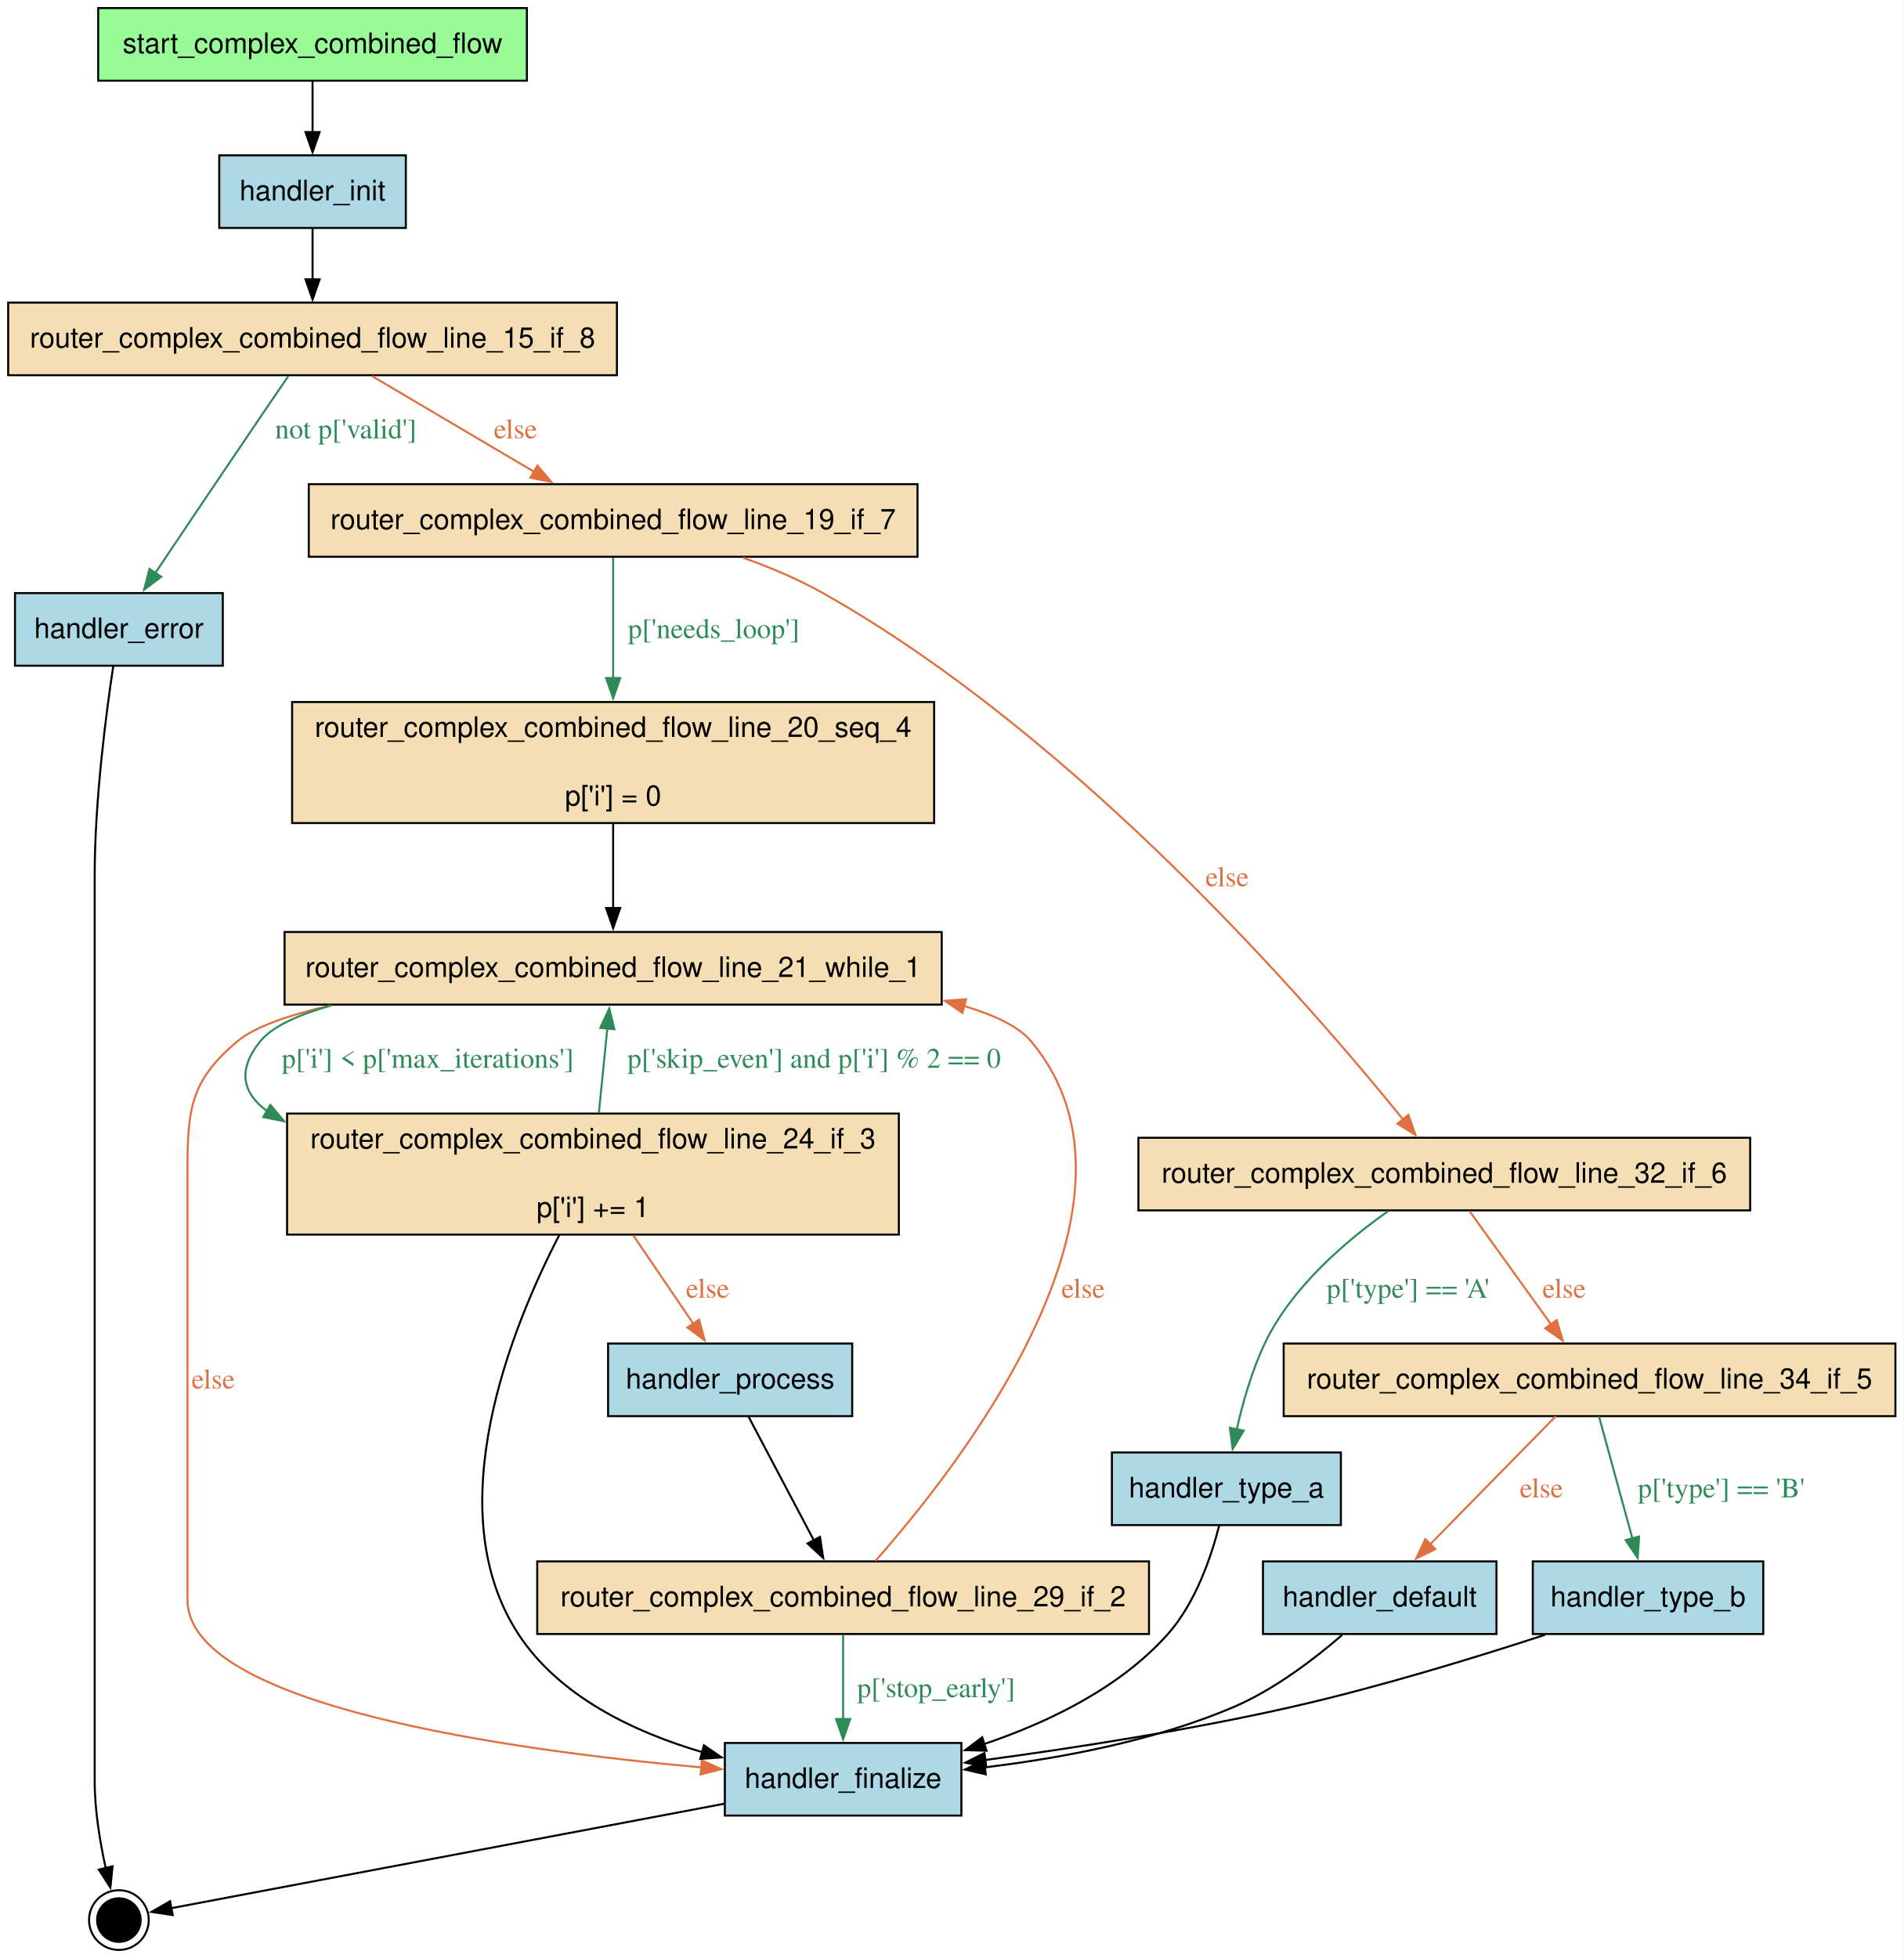
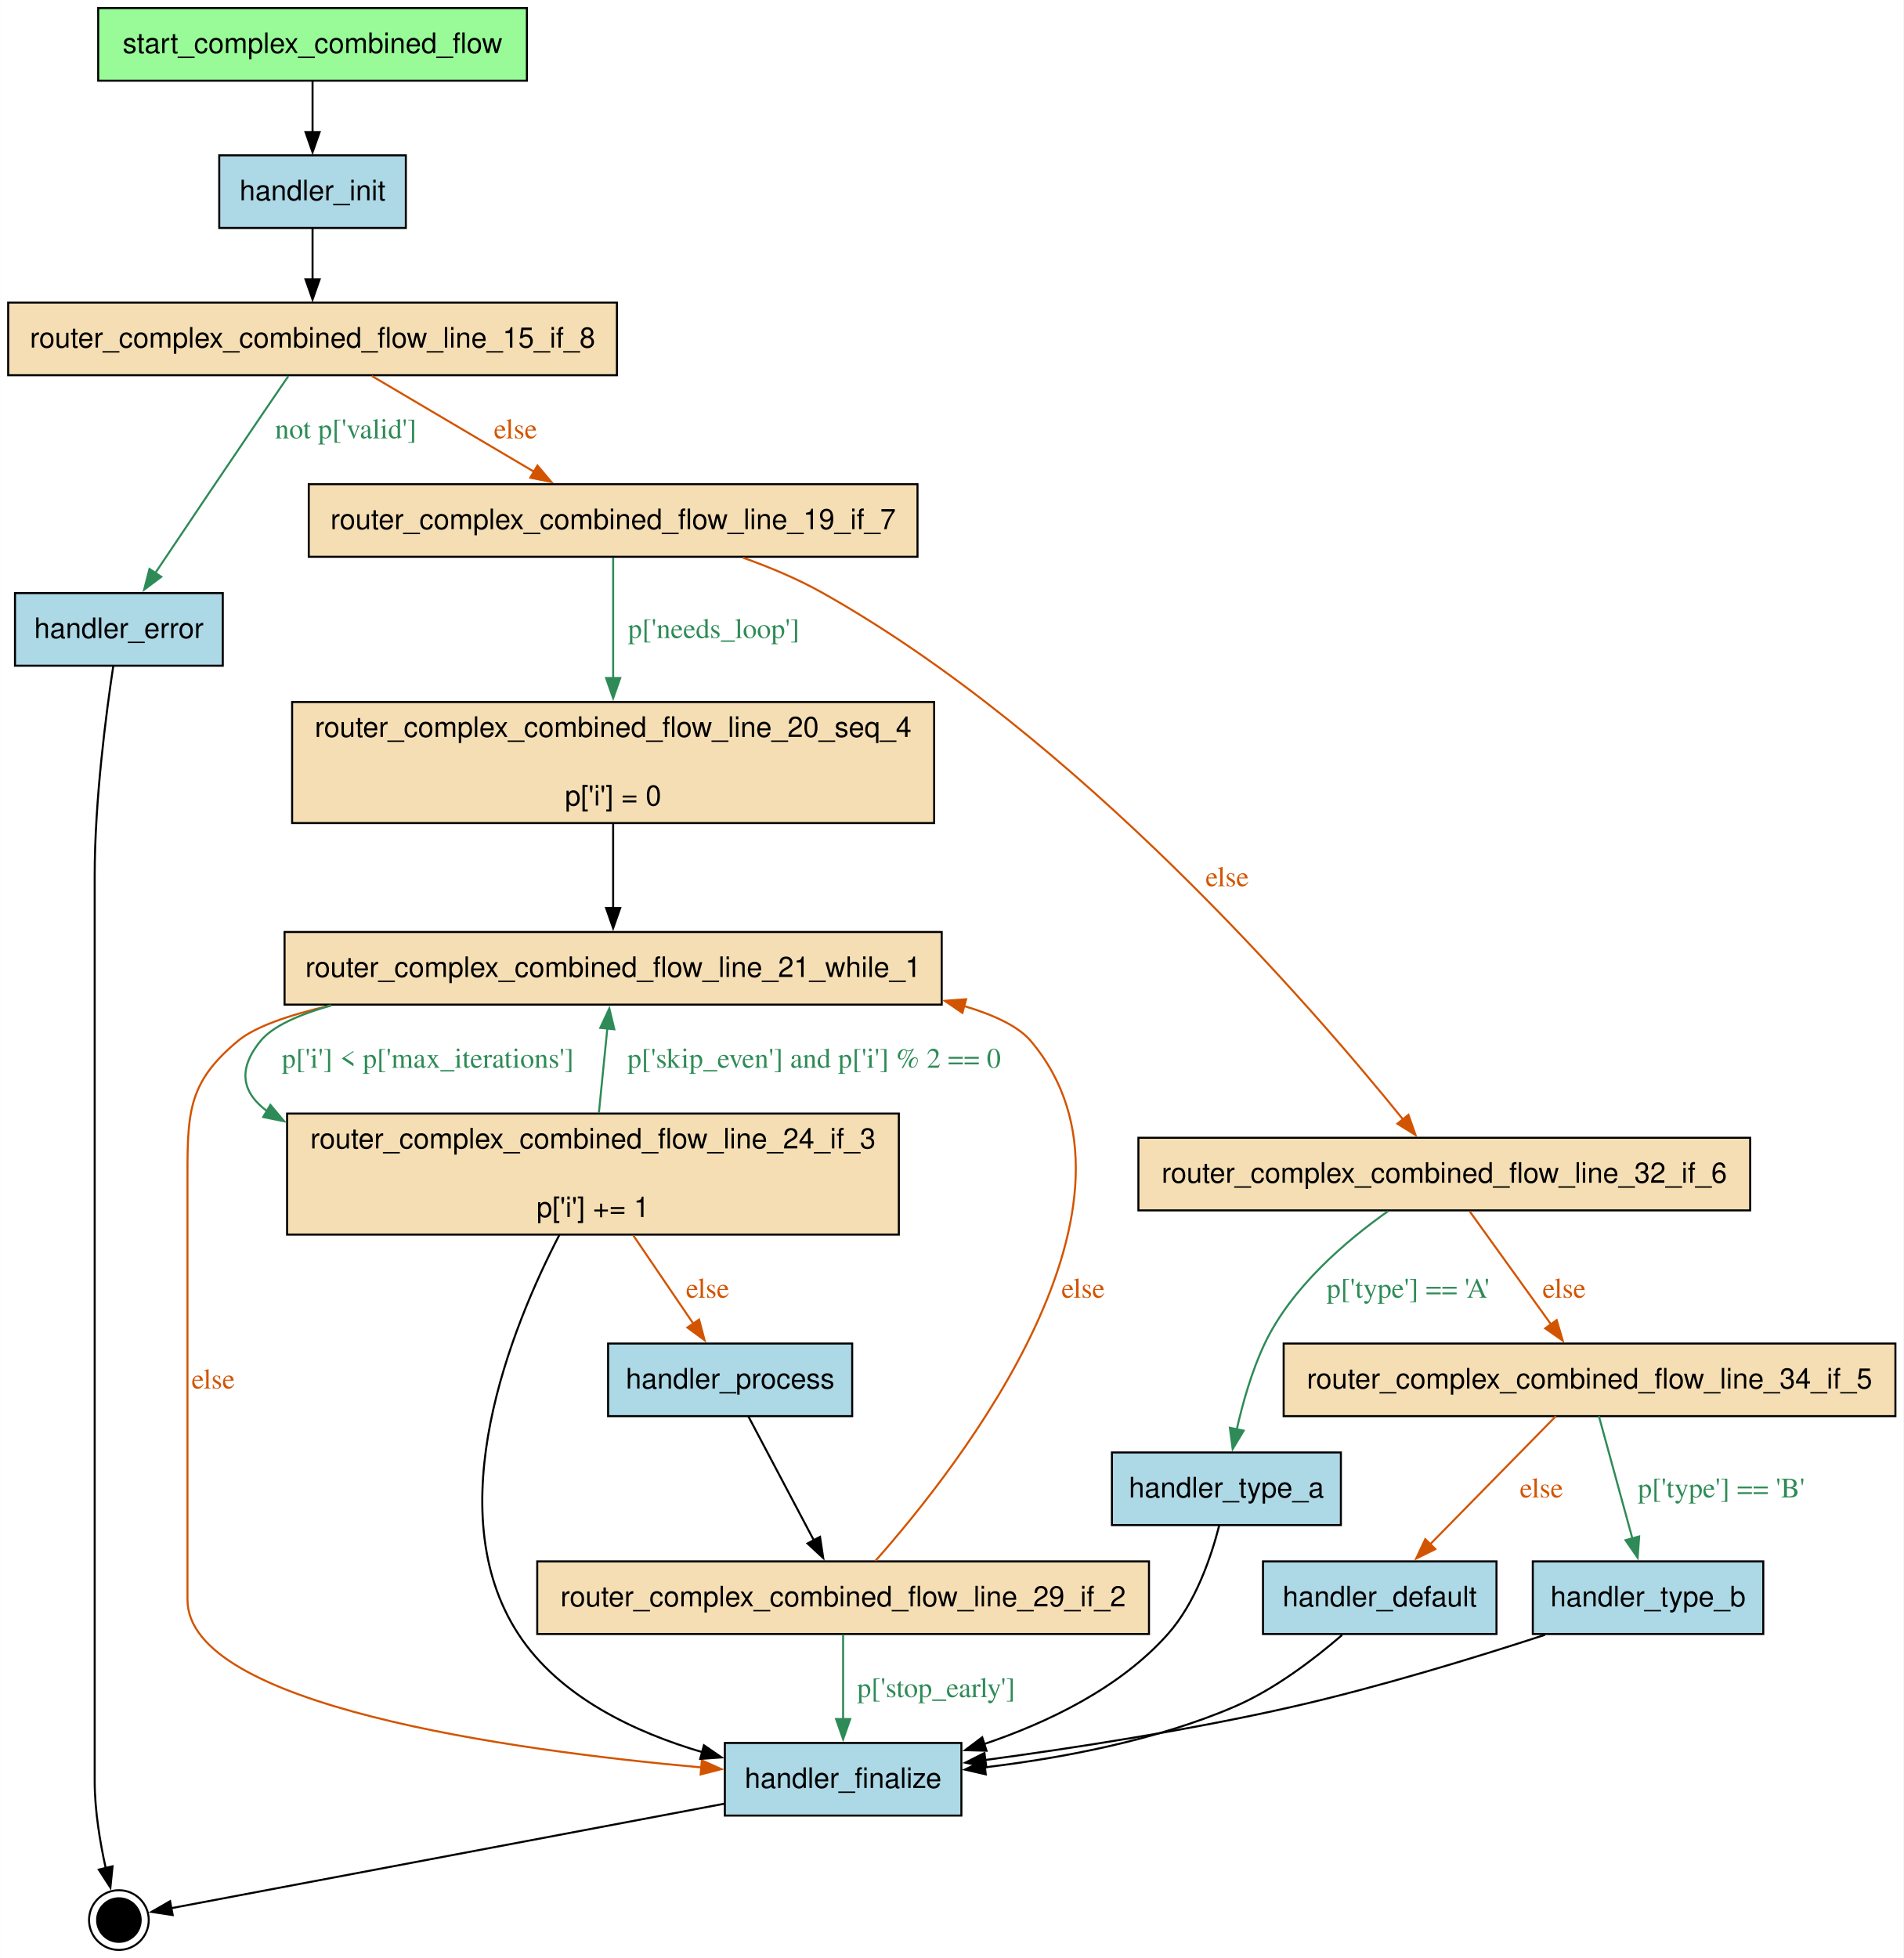
<svg xmlns="http://www.w3.org/2000/svg" width="944pt" height="971pt" viewBox="0.00 0.00 943.50 970.60">
  <g id="graph0" class="graph" transform="scale(1 1) rotate(0) translate(4 966.6)">
    <polygon fill="white" stroke="none" points="-4,4 -4,-966.6 939.5,-966.6 939.5,4 -4,4" />
    <g id="node1" class="node">
      <polygon fill="palegreen" stroke="black" points="257.12,-962.6 44.62,-962.6 44.62,-926.6 257.12,-926.6 257.12,-962.6" />
      <text text-anchor="middle" x="150.88" y="-940.3" font-family="Helvetica,sans-Serif" font-size="14.00">start_complex_combined_flow</text>
    </g>
    <g id="node5" class="node">
      <polygon fill="lightblue" stroke="black" points="197.12,-889.6 104.62,-889.6 104.62,-853.6 197.12,-853.6 197.12,-889.6" />
      <text text-anchor="middle" x="150.88" y="-867.3" font-family="Helvetica,sans-Serif" font-size="14.00">handler_init</text>
    </g>
    <g id="edge1" class="edge">
      <path fill="none" stroke="black" d="M150.88,-926.41C150.88,-918.83 150.88,-909.7 150.88,-901.14" />
      <polygon fill="black" stroke="black" points="154.38,-901.14 150.88,-891.14 147.38,-901.14 154.38,-901.14" />
    </g>
    <g id="node2" class="node">
      <polygon fill="lightblue" stroke="black" points="737.75,-192.6 622,-192.6 622,-156.6 737.75,-156.6 737.75,-192.6" />
      <text text-anchor="middle" x="679.88" y="-170.3" font-family="Helvetica,sans-Serif" font-size="14.00">handler_default</text>
    </g>
    <g id="node4" class="node">
      <polygon fill="lightblue" stroke="black" points="472.5,-102.6 355.25,-102.6 355.25,-66.6 472.5,-66.6 472.5,-102.6" />
      <text text-anchor="middle" x="413.88" y="-80.3" font-family="Helvetica,sans-Serif" font-size="14.00">handler_finalize</text>
    </g>
    <g id="edge21" class="edge">
      <path fill="none" stroke="black" d="M661.22,-156.11C647.5,-144.24 627.83,-129.19 607.88,-120.6 568.68,-103.73 521.64,-94.99 483.7,-90.46" />
      <polygon fill="black" stroke="black" points="484.57,-87.04 474.25,-89.41 483.8,-93.99 484.57,-87.04" />
    </g>
    <g id="node3" class="node">
      <polygon fill="lightblue" stroke="black" points="106.38,-672.6 3.38,-672.6 3.38,-636.6 106.38,-636.6 106.38,-672.6" />
      <text text-anchor="middle" x="54.88" y="-650.3" font-family="Helvetica,sans-Serif" font-size="14.00">handler_error</text>
    </g>
    <g id="node17" class="node">
      <ellipse fill="black" stroke="black" cx="54.88" cy="-14.8" rx="10.8" ry="10.8" />
      <ellipse fill="none" stroke="black" cx="54.88" cy="-14.8" rx="14.8" ry="14.8" />
    </g>
    <g id="edge23" class="edge">
      <path fill="none" stroke="black" d="M52.09,-636.42C48.55,-613.01 42.88,-569.75 42.88,-532.6 42.88,-532.6 42.88,-532.6 42.88,-83.6 42.88,-69.2 45.53,-53.33 48.35,-40.57" />
      <polygon fill="black" stroke="black" points="51.74,-41.45 50.66,-30.91 44.93,-39.82 51.74,-41.45" />
    </g>
    <g id="edge24" class="edge">
      <path fill="none" stroke="black" d="M355,-72.48C275.68,-57.5 137.88,-31.48 80.79,-20.69" />
      <polygon fill="black" stroke="black" points="81.55,-17.28 71.07,-18.86 80.25,-24.15 81.55,-17.28" />
    </g>
    <g id="node9" class="node">
      <polygon fill="wheat" stroke="black" points="301.75,-816.6 0,-816.6 0,-780.6 301.75,-780.6 301.75,-816.6" />
      <text text-anchor="middle" x="150.88" y="-794.3" font-family="Helvetica,sans-Serif" font-size="14.00">router_complex_combined_flow_line_15_if_8</text>
    </g>
    <g id="edge2" class="edge">
      <path fill="none" stroke="black" d="M150.88,-853.41C150.88,-845.83 150.88,-836.7 150.88,-828.14" />
      <polygon fill="black" stroke="black" points="154.38,-828.14 150.88,-818.14 147.38,-828.14 154.38,-828.14" />
    </g>
    <g id="node6" class="node">
      <polygon fill="lightblue" stroke="black" points="418.38,-300.6 297.38,-300.6 297.38,-264.6 418.38,-264.6 418.38,-300.6" />
      <text text-anchor="middle" x="357.88" y="-278.3" font-family="Helvetica,sans-Serif" font-size="14.00">handler_process</text>
    </g>
    <g id="node14" class="node">
      <polygon fill="wheat" stroke="black" points="565.5,-192.6 262.25,-192.6 262.25,-156.6 565.5,-156.6 565.5,-192.6" />
      <text text-anchor="middle" x="413.88" y="-170.3" font-family="Helvetica,sans-Serif" font-size="14.00">router_complex_combined_flow_line_29_if_2</text>
    </g>
    <g id="edge6" class="edge">
      <path fill="none" stroke="black" d="M366.87,-264.57C375.64,-247.98 389.11,-222.48 399.38,-203.03" />
      <polygon fill="black" stroke="black" points="402.43,-204.76 404.01,-194.28 396.24,-201.49 402.43,-204.76" />
    </g>
    <g id="node7" class="node">
      <polygon fill="lightblue" stroke="black" points="660.62,-246.6 547.12,-246.6 547.12,-210.6 660.62,-210.6 660.62,-246.6" />
      <text text-anchor="middle" x="603.88" y="-224.3" font-family="Helvetica,sans-Serif" font-size="14.00">handler_type_a</text>
    </g>
    <g id="edge19" class="edge">
      <path fill="none" stroke="black" d="M600.3,-210.37C596.32,-194.8 588.58,-172.03 574.88,-156.6 551.09,-129.82 515.32,-112.68 483.53,-101.97" />
      <polygon fill="black" stroke="black" points="484.96,-98.75 474.37,-99.03 482.83,-105.41 484.96,-98.75" />
    </g>
    <g id="node8" class="node">
      <polygon fill="lightblue" stroke="black" points="870,-192.6 755.75,-192.6 755.75,-156.6 870,-156.6 870,-192.6" />
      <text text-anchor="middle" x="812.88" y="-170.3" font-family="Helvetica,sans-Serif" font-size="14.00">handler_type_b</text>
    </g>
    <g id="edge20" class="edge">
      <path fill="none" stroke="black" d="M761.77,-156.19C726.91,-144.81 679.5,-130.31 636.88,-120.6 586.26,-109.06 528.32,-100.09 484.18,-94.13" />
      <polygon fill="black" stroke="black" points="484.86,-90.68 474.48,-92.83 483.93,-97.62 484.86,-90.68" />
    </g>
    <g id="edge17" class="edge">
      <path fill="none" stroke="#2e8b57" d="M138.88,-780.17C135.04,-774.57 130.77,-768.33 126.88,-762.6 108.41,-735.42 87.45,-704.24 72.93,-682.57" />
      <polygon fill="#2e8b57" stroke="#2e8b57" points="75.87,-680.67 67.39,-674.31 70.05,-684.57 75.87,-680.67" />
      <text text-anchor="middle" x="167.38" y="-749.3" font-family="Times,serif" font-size="14.00" fill="#2e8b57">not p['valid']</text>
    </g>
    <g id="node10" class="node">
      <polygon fill="wheat" stroke="black" points="450.75,-726.6 149,-726.6 149,-690.6 450.75,-690.6 450.75,-726.6" />
      <text text-anchor="middle" x="299.88" y="-704.3" font-family="Helvetica,sans-Serif" font-size="14.00">router_complex_combined_flow_line_19_if_7</text>
    </g>
    <g id="edge16" class="edge">
-       <path fill="none" stroke="#e07040" d="M180.31,-780.21C203.37,-766.59 235.66,-747.53 260.87,-732.64" />
-       <polygon fill="#e07040" stroke="#e07040" points="262.36,-735.82 269.2,-727.72 258.81,-729.79 262.36,-735.82" />
-       <text text-anchor="middle" x="251.47" y="-749.3" font-family="Times,serif" font-size="14.00" fill="#e07040">else</text>
+       <path fill="none" stroke="#d35400" d="M180.31,-780.21C203.37,-766.59 235.66,-747.53 260.87,-732.64" />
+       <polygon fill="#d35400" stroke="#d35400" points="262.36,-735.82 269.2,-727.72 258.81,-729.79 262.36,-735.82" />
+       <text text-anchor="middle" x="251.47" y="-749.3" font-family="Times,serif" font-size="14.00" fill="#d35400">else</text>
    </g>
    <g id="node11" class="node">
      <polygon fill="wheat" stroke="black" points="459,-618.6 140.75,-618.6 140.75,-558.6 459,-558.6 459,-618.6" />
      <text text-anchor="middle" x="299.88" y="-601.3" font-family="Helvetica,sans-Serif" font-size="14.00">router_complex_combined_flow_line_20_seq_4</text>
      <text text-anchor="middle" x="299.88" y="-567.3" font-family="Helvetica,sans-Serif" font-size="14.00">p['i'] = 0</text>
    </g>
    <g id="edge14" class="edge">
      <path fill="none" stroke="#2e8b57" d="M299.88,-690.19C299.88,-674.47 299.88,-650.73 299.88,-630.26" />
      <polygon fill="#2e8b57" stroke="#2e8b57" points="303.38,-630.5 299.88,-620.5 296.38,-630.5 303.38,-630.5" />
      <text text-anchor="middle" x="349.75" y="-650.3" font-family="Times,serif" font-size="14.00" fill="#2e8b57">p['needs_loop']</text>
    </g>
    <g id="node15" class="node">
      <polygon fill="wheat" stroke="black" points="863.5,-402.6 560.25,-402.6 560.25,-366.6 863.5,-366.6 863.5,-402.6" />
      <text text-anchor="middle" x="711.88" y="-380.3" font-family="Helvetica,sans-Serif" font-size="14.00">router_complex_combined_flow_line_32_if_6</text>
    </g>
    <g id="edge15" class="edge">
-       <path fill="none" stroke="#e07040" d="M364.2,-690.17C377.72,-685.36 391.59,-679.52 403.88,-672.6 530.31,-601.42 645.86,-468.05 691.38,-411.75" />
-       <polygon fill="#e07040" stroke="#e07040" points="694.1,-413.95 697.62,-403.96 688.64,-409.57 694.1,-413.95" />
-       <text text-anchor="middle" x="604.25" y="-527.3" font-family="Times,serif" font-size="14.00" fill="#e07040">else</text>
+       <path fill="none" stroke="#d35400" d="M364.2,-690.17C377.72,-685.36 391.59,-679.52 403.88,-672.6 530.31,-601.42 645.86,-468.05 691.38,-411.75" />
+       <polygon fill="#d35400" stroke="#d35400" points="694.1,-413.95 697.62,-403.96 688.64,-409.57 694.1,-413.95" />
+       <text text-anchor="middle" x="604.25" y="-527.3" font-family="Times,serif" font-size="14.00" fill="#d35400">else</text>
    </g>
    <g id="node12" class="node">
      <polygon fill="wheat" stroke="black" points="462.75,-504.6 137,-504.6 137,-468.6 462.75,-468.6 462.75,-504.6" />
      <text text-anchor="middle" x="299.88" y="-482.3" font-family="Helvetica,sans-Serif" font-size="14.00">router_complex_combined_flow_line_21_while_1</text>
    </g>
    <g id="edge9" class="edge">
      <path fill="none" stroke="black" d="M299.88,-558.14C299.88,-544.9 299.88,-529.35 299.88,-516.22" />
      <polygon fill="black" stroke="black" points="303.38,-516.49 299.88,-506.49 296.38,-516.49 303.38,-516.49" />
    </g>
    <g id="edge8" class="edge">
-       <path fill="none" stroke="#e07040" d="M159.71,-468.17C139.35,-463.49 122.39,-457.7 113.88,-450.6 90.1,-430.78 88.88,-416.55 88.88,-385.6 88.88,-385.6 88.88,-385.6 88.88,-173.6 88.88,-121.22 248.15,-99.05 343.7,-90.46" />
-       <polygon fill="#e07040" stroke="#e07040" points="343.85,-93.96 353.51,-89.61 343.25,-86.99 343.85,-93.96" />
-       <text text-anchor="middle" x="101.62" y="-278.3" font-family="Times,serif" font-size="14.00" fill="#e07040">else</text>
+       <path fill="none" stroke="#d35400" d="M159.71,-468.17C139.35,-463.49 122.39,-457.7 113.88,-450.6 90.1,-430.78 88.88,-416.55 88.88,-385.6 88.88,-385.6 88.88,-385.6 88.88,-173.6 88.88,-121.22 248.15,-99.05 343.7,-90.46" />
+       <polygon fill="#d35400" stroke="#d35400" points="343.85,-93.96 353.51,-89.61 343.25,-86.99 343.85,-93.96" />
+       <text text-anchor="middle" x="101.62" y="-278.3" font-family="Times,serif" font-size="14.00" fill="#d35400">else</text>
    </g>
    <g id="node13" class="node">
      <polygon fill="wheat" stroke="black" points="441.5,-414.6 138.25,-414.6 138.25,-354.6 441.5,-354.6 441.5,-414.6" />
      <text text-anchor="middle" x="289.88" y="-397.3" font-family="Helvetica,sans-Serif" font-size="14.00">router_complex_combined_flow_line_24_if_3</text>
      <text text-anchor="middle" x="289.88" y="-363.3" font-family="Helvetica,sans-Serif" font-size="14.00">p['i'] += 1</text>
    </g>
    <g id="edge7" class="edge">
      <path fill="none" stroke="#2e8b57" d="M160.17,-468.21C143.95,-463.61 131.06,-457.84 125.12,-450.6 113.09,-435.91 116.45,-424.53 128.47,-415.71" />
      <polygon fill="#2e8b57" stroke="#2e8b57" points="129.97,-418.89 136.79,-410.78 126.41,-412.87 129.97,-418.89" />
      <text text-anchor="middle" x="208" y="-437.3" font-family="Times,serif" font-size="14.00" fill="#2e8b57">p['i'] &lt; p['max_iterations']</text>
    </g>
    <g id="edge22" class="edge">
      <path fill="none" stroke="black" d="M273.22,-354.44C249.42,-308.49 212.75,-218.15 252.88,-156.6 273.2,-125.43 310.63,-107.84 344.3,-97.98" />
      <polygon fill="black" stroke="black" points="344.88,-101.45 353.61,-95.44 343.04,-94.69 344.88,-101.45" />
    </g>
    <g id="edge5" class="edge">
-       <path fill="none" stroke="#e07040" d="M309.91,-354.14C319.37,-340.23 330.57,-323.76 339.77,-310.23" />
-       <polygon fill="#e07040" stroke="#e07040" points="342.48,-312.46 345.21,-302.23 336.69,-308.53 342.48,-312.46" />
-       <text text-anchor="middle" x="346.69" y="-323.3" font-family="Times,serif" font-size="14.00" fill="#e07040">else</text>
+       <path fill="none" stroke="#d35400" d="M309.91,-354.14C319.37,-340.23 330.57,-323.76 339.77,-310.23" />
+       <polygon fill="#d35400" stroke="#d35400" points="342.48,-312.46 345.21,-302.23 336.69,-308.53 342.48,-312.46" />
+       <text text-anchor="middle" x="346.69" y="-323.3" font-family="Times,serif" font-size="14.00" fill="#d35400">else</text>
    </g>
    <g id="edge4" class="edge">
      <path fill="none" stroke="#2e8b57" d="M292.81,-414.95C294.13,-428.19 295.69,-443.76 297.01,-456.92" />
      <polygon fill="#2e8b57" stroke="#2e8b57" points="293.5,-457.07 297.98,-466.68 300.47,-456.38 293.5,-457.07" />
      <text text-anchor="middle" x="399.48" y="-437.3" font-family="Times,serif" font-size="14.00" fill="#2e8b57">p['skip_even'] and p['i'] % 2 == 0</text>
    </g>
    <g id="edge3" class="edge">
      <path fill="none" stroke="#2e8b57" d="M413.88,-156.21C413.88,-144.28 413.88,-128.17 413.88,-114.34" />
      <polygon fill="#2e8b57" stroke="#2e8b57" points="417.38,-114.46 413.88,-104.46 410.38,-114.46 417.38,-114.46" />
      <text text-anchor="middle" x="460" y="-125.3" font-family="Times,serif" font-size="14.00" fill="#2e8b57">p['stop_early']</text>
    </g>
    <g id="edge18" class="edge">
-       <path fill="none" stroke="#e07040" d="M429.89,-192.87C471.35,-239.66 574.38,-370.73 506.88,-450.6 500.85,-457.72 488.96,-463.4 473.79,-467.92" />
-       <polygon fill="#e07040" stroke="#e07040" points="473.01,-464.51 464.26,-470.48 474.83,-471.27 473.01,-464.51" />
-       <text text-anchor="middle" x="532.84" y="-323.3" font-family="Times,serif" font-size="14.00" fill="#e07040">else</text>
+       <path fill="none" stroke="#d35400" d="M429.89,-192.87C471.35,-239.66 574.38,-370.73 506.88,-450.6 500.85,-457.72 488.96,-463.4 473.79,-467.92" />
+       <polygon fill="#d35400" stroke="#d35400" points="473.01,-464.51 464.26,-470.48 474.83,-471.27 473.01,-464.51" />
+       <text text-anchor="middle" x="532.84" y="-323.3" font-family="Times,serif" font-size="14.00" fill="#d35400">else</text>
    </g>
    <g id="edge12" class="edge">
      <path fill="none" stroke="#2e8b57" d="M684.03,-366.23C663.2,-351.54 636.11,-328.46 622.88,-300.6 616.48,-287.14 611.97,-271.18 608.95,-257.81" />
      <polygon fill="#2e8b57" stroke="#2e8b57" points="612.44,-257.41 606.98,-248.33 605.59,-258.84 612.44,-257.41" />
      <text text-anchor="middle" x="693.88" y="-323.3" font-family="Times,serif" font-size="14.00" fill="#2e8b57">p['type'] == 'A'</text>
    </g>
    <g id="node16" class="node">
      <polygon fill="wheat" stroke="black" points="935.5,-300.6 632.25,-300.6 632.25,-264.6 935.5,-264.6 935.5,-300.6" />
      <text text-anchor="middle" x="783.88" y="-278.3" font-family="Helvetica,sans-Serif" font-size="14.00">router_complex_combined_flow_line_34_if_5</text>
    </g>
    <g id="edge13" class="edge">
-       <path fill="none" stroke="#e07040" d="M724.42,-366.18C735.57,-350.69 752.03,-327.82 764.81,-310.07" />
-       <polygon fill="#e07040" stroke="#e07040" points="767.59,-312.21 770.59,-302.05 761.91,-308.12 767.59,-312.21" />
-       <text text-anchor="middle" x="771.28" y="-323.3" font-family="Times,serif" font-size="14.00" fill="#e07040">else</text>
+       <path fill="none" stroke="#d35400" d="M724.42,-366.18C735.57,-350.69 752.03,-327.82 764.81,-310.07" />
+       <polygon fill="#d35400" stroke="#d35400" points="767.59,-312.21 770.59,-302.05 761.91,-308.12 767.59,-312.21" />
+       <text text-anchor="middle" x="771.28" y="-323.3" font-family="Times,serif" font-size="14.00" fill="#d35400">else</text>
    </g>
    <g id="edge11" class="edge">
-       <path fill="none" stroke="#e07040" d="M767.17,-264.57C750.36,-247.44 724.24,-220.82 704.95,-201.16" />
-       <polygon fill="#e07040" stroke="#e07040" points="707.45,-198.71 697.95,-194.02 702.45,-203.61 707.45,-198.71" />
-       <text text-anchor="middle" x="760.02" y="-224.3" font-family="Times,serif" font-size="14.00" fill="#e07040">else</text>
+       <path fill="none" stroke="#d35400" d="M767.17,-264.57C750.36,-247.44 724.24,-220.82 704.95,-201.16" />
+       <polygon fill="#d35400" stroke="#d35400" points="707.45,-198.71 697.95,-194.02 702.45,-203.61 707.45,-198.71" />
+       <text text-anchor="middle" x="760.02" y="-224.3" font-family="Times,serif" font-size="14.00" fill="#d35400">else</text>
    </g>
    <g id="edge10" class="edge">
      <path fill="none" stroke="#2e8b57" d="M788.53,-264.57C793.01,-248.21 799.86,-223.19 805.15,-203.84" />
      <polygon fill="#2e8b57" stroke="#2e8b57" points="808.47,-204.97 807.73,-194.4 801.72,-203.12 808.47,-204.97" />
      <text text-anchor="middle" x="849.17" y="-224.3" font-family="Times,serif" font-size="14.00" fill="#2e8b57">p['type'] == 'B'</text>
    </g>
  </g>
</svg>
